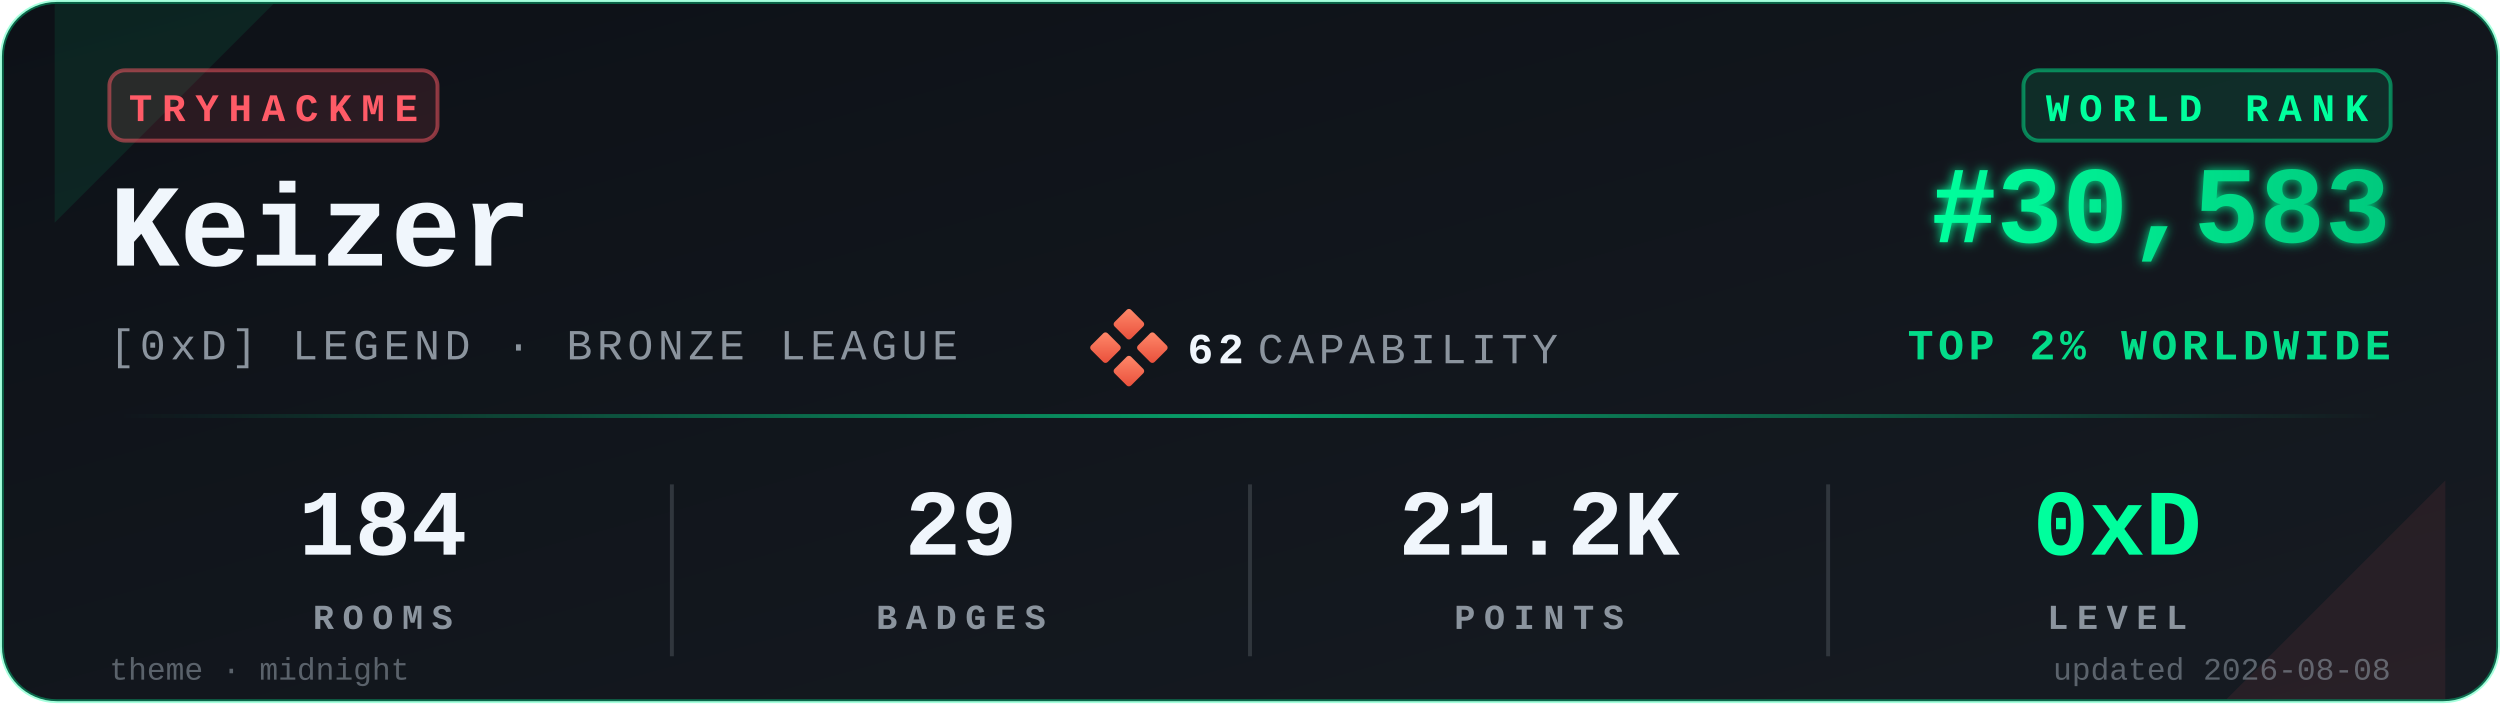
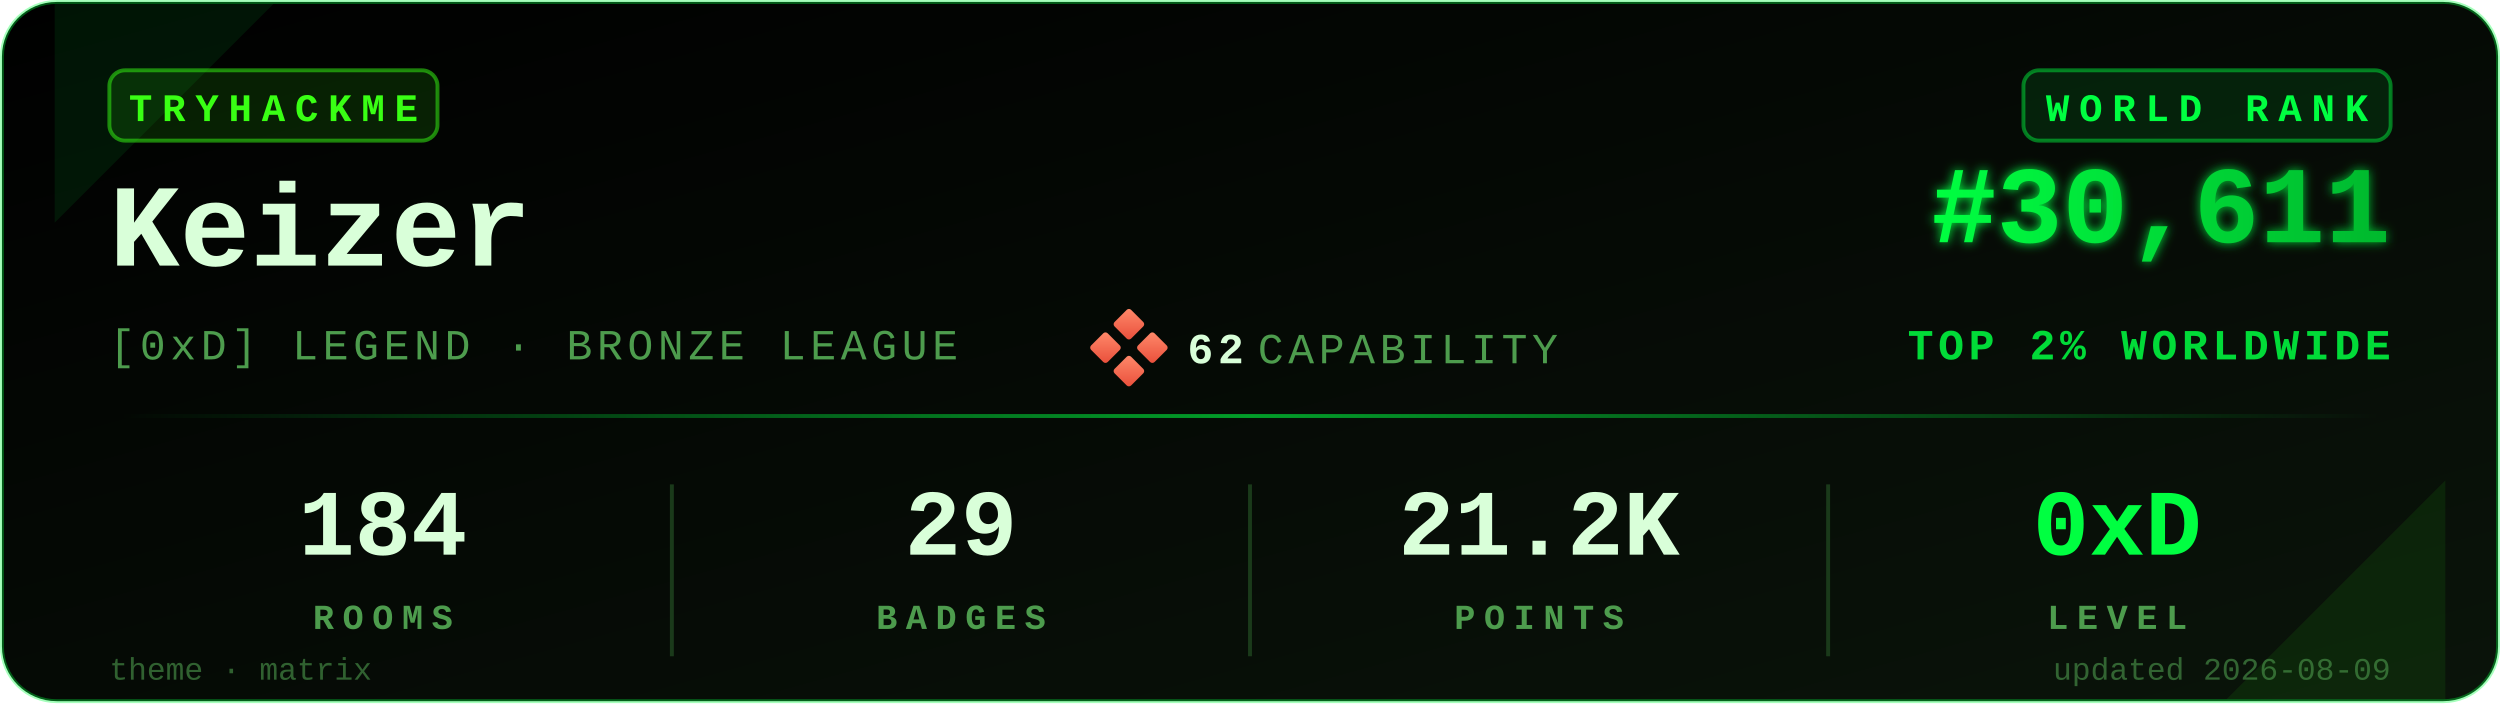
<svg xmlns="http://www.w3.org/2000/svg" viewBox="0 0 640 180" width="640" height="180" role="img" aria-label="TryHackMe stats for Keizer">
  <defs>
    <linearGradient id="bgGrad" x1="0" y1="0" x2="1" y2="1">
-       <stop offset="0%" stop-color="#0d1117" />
-       <stop offset="100%" stop-color="#161b22" />
+       <stop offset="0%" stop-color="#000000" />
+       <stop offset="100%" stop-color="#0a140a" />
    </linearGradient>
    <linearGradient id="rankGrad" x1="0" y1="0" x2="1" y2="0">
-       <stop offset="0%" stop-color="#00FF9D" />
-       <stop offset="100%" stop-color="#00C97D" />
+       <stop offset="0%" stop-color="#00FF41" />
+       <stop offset="100%" stop-color="#00B82E" />
    </linearGradient>
    <linearGradient id="accentGrad" x1="0" y1="0" x2="1" y2="0">
-       <stop offset="0%" stop-color="#00FF9D" stop-opacity="0" />
-       <stop offset="50%" stop-color="#00FF9D" stop-opacity="0.6" />
-       <stop offset="100%" stop-color="#00FF9D" stop-opacity="0" />
+       <stop offset="0%" stop-color="#00FF41" stop-opacity="0" />
+       <stop offset="50%" stop-color="#00FF41" stop-opacity="0.6" />
+       <stop offset="100%" stop-color="#00FF41" stop-opacity="0" />
    </linearGradient>
    <linearGradient id="capGrad" x1="0" y1="0" x2="1" y2="1">
      <stop offset="0%" stop-color="#ff8a6b" />
      <stop offset="100%" stop-color="#e94e3a" />
    </linearGradient>
    <filter id="glow" x="-20%" y="-20%" width="140%" height="140%">
      <feGaussianBlur stdDeviation="1.4" result="b" />
      <feMerge>
        <feMergeNode in="b" />
        <feMergeNode in="SourceGraphic" />
      </feMerge>
    </filter>
  </defs>
-   <rect x="0.5" y="0.5" width="639" height="179" rx="14" ry="14" fill="url(#bgGrad)" stroke="#00FF9D" stroke-opacity="0.35" stroke-width="1" />
-   <path d="M 14,1 L 70,1 L 14,57 Z" fill="#00FF9D" opacity="0.08" />
-   <path d="M 626,179 L 570,179 L 626,123 Z" fill="#FF5B67" opacity="0.08" />
+   <rect x="0.5" y="0.5" width="639" height="179" rx="14" ry="14" fill="url(#bgGrad)" stroke="#00FF41" stroke-opacity="0.35" stroke-width="1" />
+   <path d="M 14,1 L 70,1 L 14,57 Z" fill="#00FF41" opacity="0.08" />
+   <path d="M 626,179 L 570,179 L 626,123 Z" fill="#39FF14" opacity="0.08" />
  <g transform="translate(28,18)">
-     <rect x="0" y="0" width="84" height="18" rx="4" ry="4" fill="#FF5B67" fill-opacity="0.12" stroke="#FF5B67" stroke-opacity="0.5" />
-     <text x="42" y="13" fill="#FF5B67" font-family="ui-monospace,'SF Mono','Menlo','Cascadia Code','Consolas','Liberation Mono',monospace" font-size="10" font-weight="700" letter-spacing="2.5" text-anchor="middle">TRYHACKME</text>
+     <rect x="0" y="0" width="84" height="18" rx="4" ry="4" fill="#39FF14" fill-opacity="0.12" stroke="#39FF14" stroke-opacity="0.5" />
+     <text x="42" y="13" fill="#39FF14" font-family="ui-monospace,'SF Mono','Menlo','Cascadia Code','Consolas','Liberation Mono',monospace" font-size="10" font-weight="700" letter-spacing="2.5" text-anchor="middle">TRYHACKME</text>
  </g>
-   <text x="28" y="68" fill="#f0f6fc" font-family="ui-monospace,'SF Mono','Menlo','Cascadia Code','Consolas','Liberation Mono',monospace" font-size="30" font-weight="700">Keizer</text>
-   <text x="28" y="92" fill="#8b949e" font-family="ui-monospace,'SF Mono','Menlo','Cascadia Code','Consolas','Liberation Mono',monospace" font-size="11" font-weight="500" letter-spacing="1.2">[0xD] LEGEND · BRONZE LEAGUE</text>
+   <text x="28" y="68" fill="#D9FFD9" font-family="ui-monospace,'SF Mono','Menlo','Cascadia Code','Consolas','Liberation Mono',monospace" font-size="30" font-weight="700">Keizer</text>
+   <text x="28" y="92" fill="#4D9C4D" font-family="ui-monospace,'SF Mono','Menlo','Cascadia Code','Consolas','Liberation Mono',monospace" font-size="11" font-weight="500" letter-spacing="1.2">[0xD] LEGEND · BRONZE LEAGUE</text>
  <g transform="translate(280,80)">
    <rect x="6" y="0" width="6" height="6" rx="0.8" fill="url(#capGrad)" transform="rotate(45 9 3)" />
    <rect x="0" y="6" width="6" height="6" rx="0.8" fill="url(#capGrad)" transform="rotate(45 3 9)" />
    <rect x="12" y="6" width="6" height="6" rx="0.8" fill="url(#capGrad)" transform="rotate(45 15 9)" />
    <rect x="6" y="12" width="6" height="6" rx="0.8" fill="url(#capGrad)" transform="rotate(45 9 15)" />
-     <text x="24" y="13" fill="#f0f6fc" font-family="ui-monospace,'SF Mono','Menlo','Cascadia Code','Consolas','Liberation Mono',monospace" font-size="11" font-weight="700" letter-spacing="1.2">62</text>
-     <text x="42" y="13" fill="#8b949e" font-family="ui-monospace,'SF Mono','Menlo','Cascadia Code','Consolas','Liberation Mono',monospace" font-size="11" font-weight="500" letter-spacing="1.2">CAPABILITY</text>
+     <text x="24" y="13" fill="#D9FFD9" font-family="ui-monospace,'SF Mono','Menlo','Cascadia Code','Consolas','Liberation Mono',monospace" font-size="11" font-weight="700" letter-spacing="1.2">62</text>
+     <text x="42" y="13" fill="#4D9C4D" font-family="ui-monospace,'SF Mono','Menlo','Cascadia Code','Consolas','Liberation Mono',monospace" font-size="11" font-weight="500" letter-spacing="1.2">CAPABILITY</text>
  </g>
  <g transform="translate(612,18)">
-     <rect x="-94" y="0" width="94" height="18" rx="4" ry="4" fill="#00FF9D" fill-opacity="0.10" stroke="#00FF9D" stroke-opacity="0.45" />
-     <text x="-47" y="13" fill="#00FF9D" font-family="ui-monospace,'SF Mono','Menlo','Cascadia Code','Consolas','Liberation Mono',monospace" font-size="10" font-weight="700" letter-spacing="2.5" text-anchor="middle">WORLD RANK</text>
+     <rect x="-94" y="0" width="94" height="18" rx="4" ry="4" fill="#00FF41" fill-opacity="0.10" stroke="#00FF41" stroke-opacity="0.45" />
+     <text x="-47" y="13" fill="#00FF41" font-family="ui-monospace,'SF Mono','Menlo','Cascadia Code','Consolas','Liberation Mono',monospace" font-size="10" font-weight="700" letter-spacing="2.5" text-anchor="middle">WORLD RANK</text>
  </g>
-   <text x="612" y="62" fill="url(#rankGrad)" font-family="ui-monospace,'SF Mono','Menlo','Cascadia Code','Consolas','Liberation Mono',monospace" font-size="28" font-weight="700" text-anchor="end" filter="url(#glow)">#30,583</text>
-   <text x="612" y="92" fill="#00FF9D" fill-opacity="0.85" font-family="ui-monospace,'SF Mono','Menlo','Cascadia Code','Consolas','Liberation Mono',monospace" font-size="11" font-weight="600" letter-spacing="1.2" text-anchor="end">TOP 2% WORLDWIDE</text>
+   <text x="612" y="62" fill="url(#rankGrad)" font-family="ui-monospace,'SF Mono','Menlo','Cascadia Code','Consolas','Liberation Mono',monospace" font-size="28" font-weight="700" text-anchor="end" filter="url(#glow)">#30,611</text>
+   <text x="612" y="92" fill="#00FF41" fill-opacity="0.85" font-family="ui-monospace,'SF Mono','Menlo','Cascadia Code','Consolas','Liberation Mono',monospace" font-size="11" font-weight="600" letter-spacing="1.2" text-anchor="end">TOP 2% WORLDWIDE</text>
  <rect x="28" y="106" width="584" height="1" fill="url(#accentGrad)" />
  <g font-family="ui-monospace,'SF Mono','Menlo','Cascadia Code','Consolas','Liberation Mono',monospace" text-anchor="middle">
-     <text x="98" y="142" fill="#f0f6fc" font-size="24" font-weight="700">184</text>
-     <text x="98" y="161" fill="#8b949e" font-size="9" font-weight="600" letter-spacing="2.2">ROOMS</text>
-     <text x="246" y="142" fill="#f0f6fc" font-size="24" font-weight="700">29</text>
-     <text x="246" y="161" fill="#8b949e" font-size="9" font-weight="600" letter-spacing="2.2">BADGES</text>
-     <text x="394" y="142" fill="#f0f6fc" font-size="24" font-weight="700">21.2K</text>
-     <text x="394" y="161" fill="#8b949e" font-size="9" font-weight="600" letter-spacing="2.2">POINTS</text>
-     <text x="542" y="142" fill="#00FF9D" font-size="24" font-weight="700">0xD</text>
-     <text x="542" y="161" fill="#8b949e" font-size="9" font-weight="600" letter-spacing="2.2">LEVEL</text>
+     <text x="98" y="142" fill="#D9FFD9" font-size="24" font-weight="700">184</text>
+     <text x="98" y="161" fill="#4D9C4D" font-size="9" font-weight="600" letter-spacing="2.2">ROOMS</text>
+     <text x="246" y="142" fill="#D9FFD9" font-size="24" font-weight="700">29</text>
+     <text x="246" y="161" fill="#4D9C4D" font-size="9" font-weight="600" letter-spacing="2.2">BADGES</text>
+     <text x="394" y="142" fill="#D9FFD9" font-size="24" font-weight="700">21.2K</text>
+     <text x="394" y="161" fill="#4D9C4D" font-size="9" font-weight="600" letter-spacing="2.2">POINTS</text>
+     <text x="542" y="142" fill="#00FF41" font-size="24" font-weight="700">0xD</text>
+     <text x="542" y="161" fill="#4D9C4D" font-size="9" font-weight="600" letter-spacing="2.2">LEVEL</text>
  </g>
-   <line x1="172" y1="124" x2="172" y2="168" stroke="#30363d" stroke-width="1" />
-   <line x1="320" y1="124" x2="320" y2="168" stroke="#30363d" stroke-width="1" />
-   <line x1="468" y1="124" x2="468" y2="168" stroke="#30363d" stroke-width="1" />
-   <text x="28" y="174" fill="#8b949e" fill-opacity="0.6" font-family="ui-monospace,'SF Mono','Menlo','Cascadia Code','Consolas','Liberation Mono',monospace" font-size="8" font-weight="500">theme · midnight</text>
-   <text x="612" y="174" fill="#8b949e" fill-opacity="0.6" font-family="ui-monospace,'SF Mono','Menlo','Cascadia Code','Consolas','Liberation Mono',monospace" font-size="8" font-weight="500" text-anchor="end">updated 2026-08-08</text>
+   <line x1="172" y1="124" x2="172" y2="168" stroke="#1a3a1a" stroke-width="1" />
+   <line x1="320" y1="124" x2="320" y2="168" stroke="#1a3a1a" stroke-width="1" />
+   <line x1="468" y1="124" x2="468" y2="168" stroke="#1a3a1a" stroke-width="1" />
+   <text x="28" y="174" fill="#4D9C4D" fill-opacity="0.6" font-family="ui-monospace,'SF Mono','Menlo','Cascadia Code','Consolas','Liberation Mono',monospace" font-size="8" font-weight="500">theme · matrix</text>
+   <text x="612" y="174" fill="#4D9C4D" fill-opacity="0.6" font-family="ui-monospace,'SF Mono','Menlo','Cascadia Code','Consolas','Liberation Mono',monospace" font-size="8" font-weight="500" text-anchor="end">updated 2026-08-09</text>
</svg>
